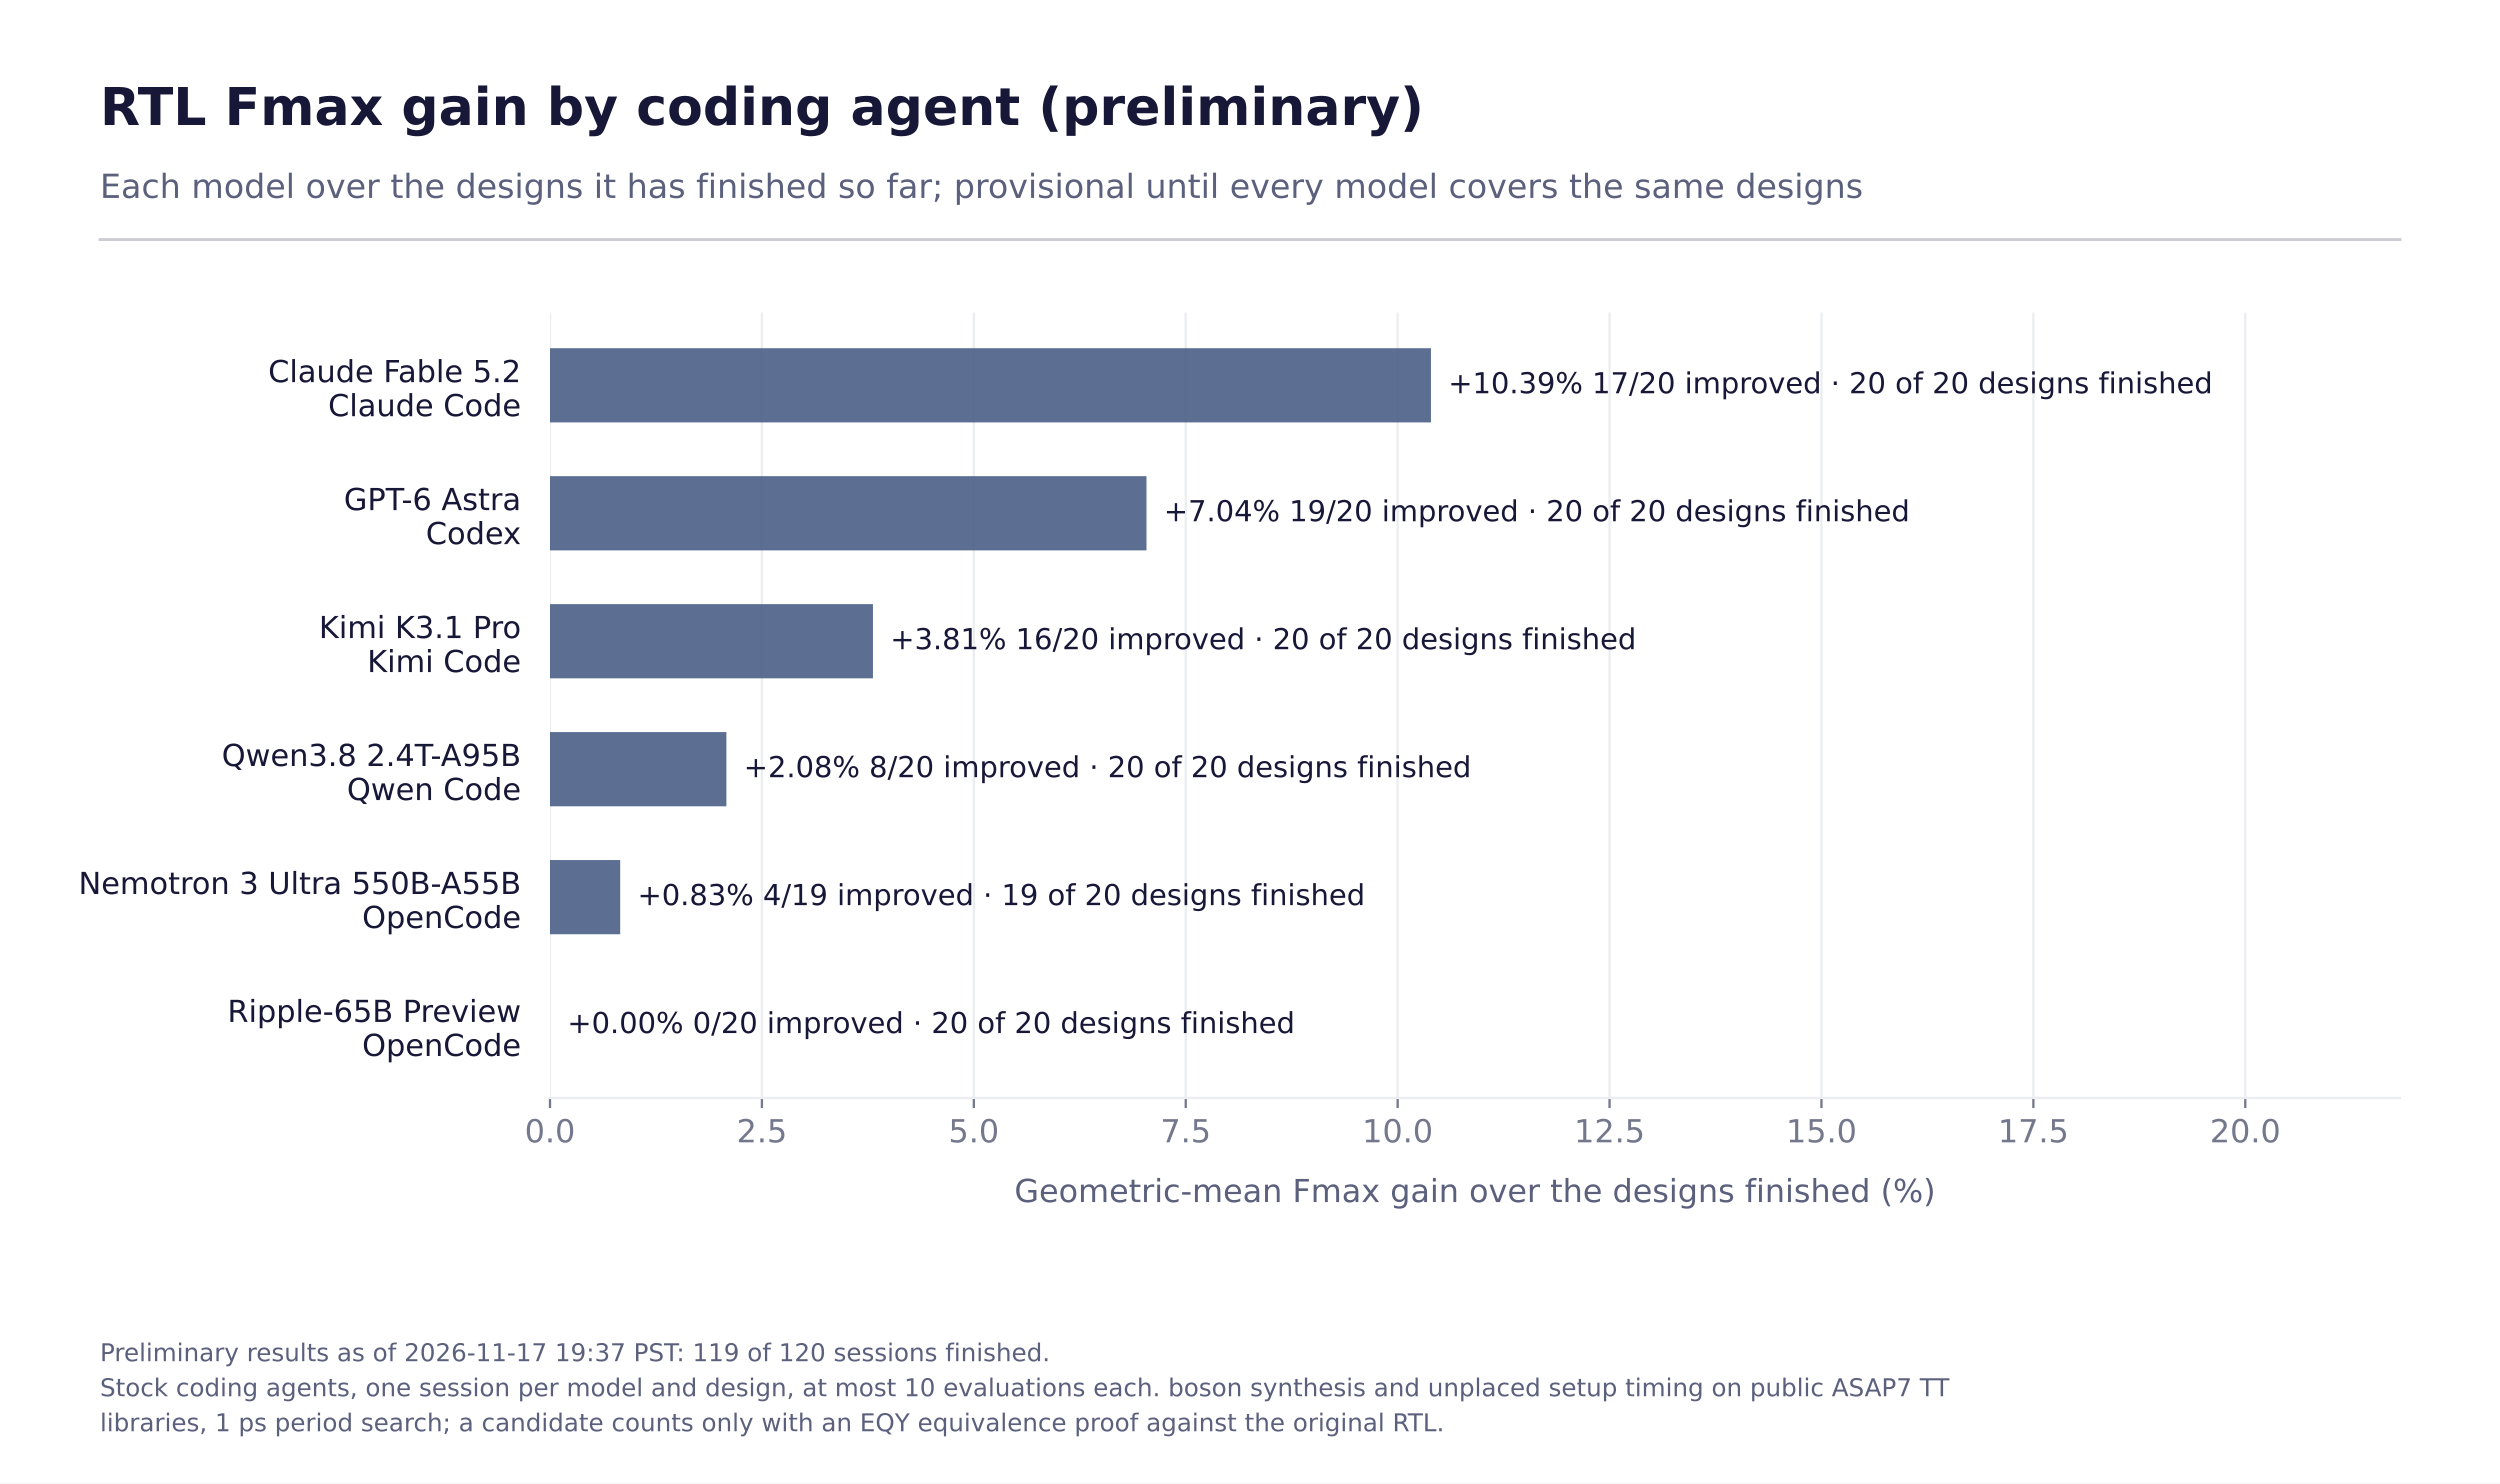
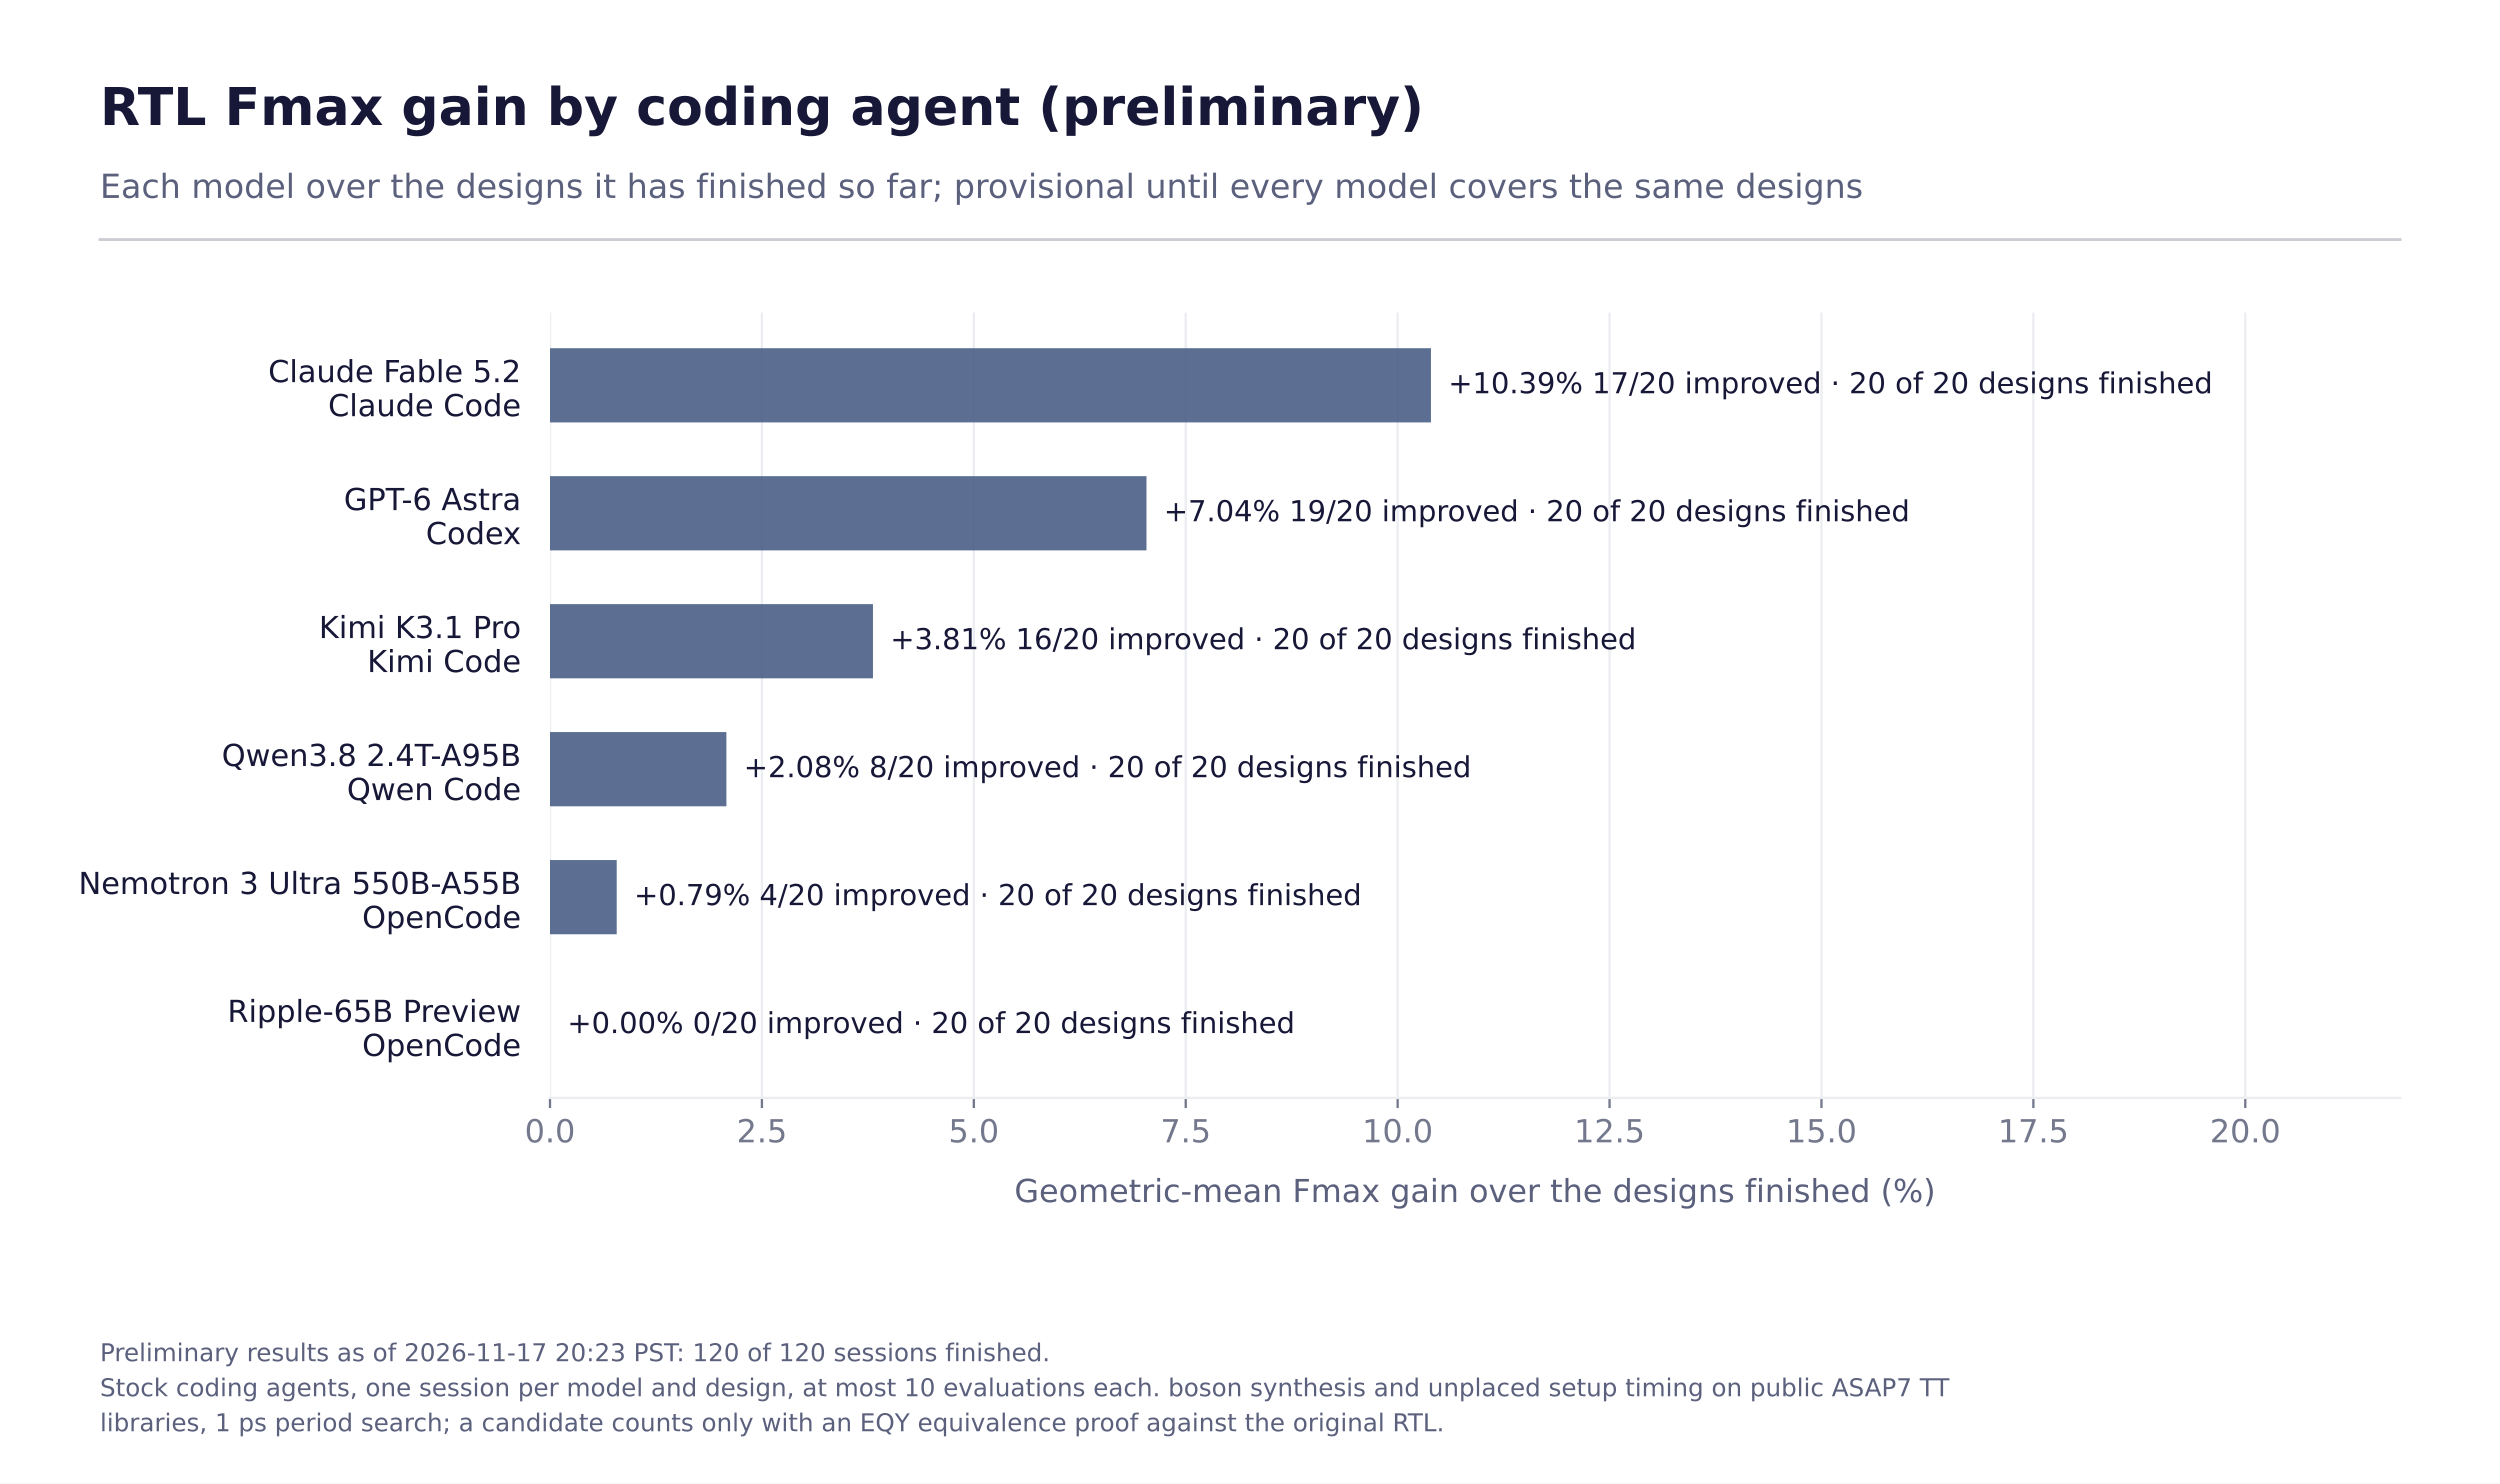
<svg xmlns="http://www.w3.org/2000/svg" xmlns:xlink="http://www.w3.org/1999/xlink" width="864pt" height="512.64pt" viewBox="0 0 864 512.64" version="1.1">
  <defs>
    <style type="text/css">*{stroke-linejoin: round; stroke-linecap: butt}</style>
  </defs>
  <g id="figure_1">
    <g id="patch_1">
      <path d="M 0 512.64  L 864 512.64  L 864 0  L 0 0  z " style="fill: #ffffff" />
    </g>
    <g id="axes_1">
      <g id="patch_2">
        <path d="M 190.08 379.44  L 829.44 379.44  L 829.44 108  L 190.08 108  z " style="fill: #ffffff" />
      </g>
      <g id="matplotlib.axis_1">
        <g id="xtick_1">
          <g id="line2d_1">
            <path d="M 190.08 379.44  L 190.08 108  " clip-path="url(#p6627dd2dad)" style="fill: none; stroke: #ebedf0; stroke-width: 0.8; stroke-linecap: square" />
          </g>
          <g id="line2d_2">
            <defs>
              <path id="m93d353a957" d="M 0 0  L 0 3.5  " style="stroke: #74788d; stroke-width: 0.8" />
            </defs>
            <g>
              <use xlink:href="#m93d353a957" x="190.08" y="379.44" style="fill: #74788d; stroke: #74788d; stroke-width: 0.8" />
            </g>
          </g>
          <g id="text_1">
            <text style="fill: #74788d; font: 11px 'DejaVu Sans'; text-anchor: middle" x="190.08" y="394.798" transform="rotate(-0 190.08 394.7983)">0.0</text>
          </g>
        </g>
        <g id="xtick_2">
          <g id="line2d_3">
            <path d="M 263.316 379.44  L 263.316 108  " clip-path="url(#p6627dd2dad)" style="fill: none; stroke: #ebedf0; stroke-width: 0.8; stroke-linecap: square" />
          </g>
          <g id="line2d_4">
            <g>
              <use xlink:href="#m93d353a957" x="263.316" y="379.44" style="fill: #74788d; stroke: #74788d; stroke-width: 0.8" />
            </g>
          </g>
          <g id="text_2">
            <text style="fill: #74788d; font: 11px 'DejaVu Sans'; text-anchor: middle" x="263.316" y="394.798" transform="rotate(-0 263.3161 394.7983)">2.5</text>
          </g>
        </g>
        <g id="xtick_3">
          <g id="line2d_5">
            <path d="M 336.552 379.44  L 336.552 108  " clip-path="url(#p6627dd2dad)" style="fill: none; stroke: #ebedf0; stroke-width: 0.8; stroke-linecap: square" />
          </g>
          <g id="line2d_6">
            <g>
              <use xlink:href="#m93d353a957" x="336.552" y="379.44" style="fill: #74788d; stroke: #74788d; stroke-width: 0.8" />
            </g>
          </g>
          <g id="text_3">
            <text style="fill: #74788d; font: 11px 'DejaVu Sans'; text-anchor: middle" x="336.552" y="394.798" transform="rotate(-0 336.5522 394.7983)">5.0</text>
          </g>
        </g>
        <g id="xtick_4">
          <g id="line2d_7">
            <path d="M 409.788 379.44  L 409.788 108  " clip-path="url(#p6627dd2dad)" style="fill: none; stroke: #ebedf0; stroke-width: 0.8; stroke-linecap: square" />
          </g>
          <g id="line2d_8">
            <g>
              <use xlink:href="#m93d353a957" x="409.788" y="379.44" style="fill: #74788d; stroke: #74788d; stroke-width: 0.8" />
            </g>
          </g>
          <g id="text_4">
            <text style="fill: #74788d; font: 11px 'DejaVu Sans'; text-anchor: middle" x="409.788" y="394.798" transform="rotate(-0 409.7883 394.7983)">7.5</text>
          </g>
        </g>
        <g id="xtick_5">
          <g id="line2d_9">
            <path d="M 483.024 379.44  L 483.024 108  " clip-path="url(#p6627dd2dad)" style="fill: none; stroke: #ebedf0; stroke-width: 0.8; stroke-linecap: square" />
          </g>
          <g id="line2d_10">
            <g>
              <use xlink:href="#m93d353a957" x="483.024" y="379.44" style="fill: #74788d; stroke: #74788d; stroke-width: 0.8" />
            </g>
          </g>
          <g id="text_5">
            <text style="fill: #74788d; font: 11px 'DejaVu Sans'; text-anchor: middle" x="483.024" y="394.798" transform="rotate(-0 483.0244 394.7983)">10.0</text>
          </g>
        </g>
        <g id="xtick_6">
          <g id="line2d_11">
            <path d="M 556.261 379.44  L 556.261 108  " clip-path="url(#p6627dd2dad)" style="fill: none; stroke: #ebedf0; stroke-width: 0.8; stroke-linecap: square" />
          </g>
          <g id="line2d_12">
            <g>
              <use xlink:href="#m93d353a957" x="556.261" y="379.44" style="fill: #74788d; stroke: #74788d; stroke-width: 0.8" />
            </g>
          </g>
          <g id="text_6">
            <text style="fill: #74788d; font: 11px 'DejaVu Sans'; text-anchor: middle" x="556.261" y="394.798" transform="rotate(-0 556.2605 394.7983)">12.5</text>
          </g>
        </g>
        <g id="xtick_7">
          <g id="line2d_13">
            <path d="M 629.497 379.44  L 629.497 108  " clip-path="url(#p6627dd2dad)" style="fill: none; stroke: #ebedf0; stroke-width: 0.8; stroke-linecap: square" />
          </g>
          <g id="line2d_14">
            <g>
              <use xlink:href="#m93d353a957" x="629.497" y="379.44" style="fill: #74788d; stroke: #74788d; stroke-width: 0.8" />
            </g>
          </g>
          <g id="text_7">
            <text style="fill: #74788d; font: 11px 'DejaVu Sans'; text-anchor: middle" x="629.497" y="394.798" transform="rotate(-0 629.4966 394.7983)">15.0</text>
          </g>
        </g>
        <g id="xtick_8">
          <g id="line2d_15">
            <path d="M 702.733 379.44  L 702.733 108  " clip-path="url(#p6627dd2dad)" style="fill: none; stroke: #ebedf0; stroke-width: 0.8; stroke-linecap: square" />
          </g>
          <g id="line2d_16">
            <g>
              <use xlink:href="#m93d353a957" x="702.733" y="379.44" style="fill: #74788d; stroke: #74788d; stroke-width: 0.8" />
            </g>
          </g>
          <g id="text_8">
            <text style="fill: #74788d; font: 11px 'DejaVu Sans'; text-anchor: middle" x="702.733" y="394.798" transform="rotate(-0 702.7327 394.7983)">17.5</text>
          </g>
        </g>
        <g id="xtick_9">
          <g id="line2d_17">
            <path d="M 775.969 379.44  L 775.969 108  " clip-path="url(#p6627dd2dad)" style="fill: none; stroke: #ebedf0; stroke-width: 0.8; stroke-linecap: square" />
          </g>
          <g id="line2d_18">
            <g>
              <use xlink:href="#m93d353a957" x="775.969" y="379.44" style="fill: #74788d; stroke: #74788d; stroke-width: 0.8" />
            </g>
          </g>
          <g id="text_9">
            <text style="fill: #74788d; font: 11px 'DejaVu Sans'; text-anchor: middle" x="775.969" y="394.798" transform="rotate(-0 775.9689 394.7983)">20.0</text>
          </g>
        </g>
        <g id="text_10">
          <text style="fill: #5b607d; font: 11px 'DejaVu Sans'; text-anchor: middle" x="509.76" y="415.444" transform="rotate(-0 509.76 415.4442)">Geometric-mean Fmax gain over the designs finished (%)</text>
        </g>
      </g>
      <g id="matplotlib.axis_2">
        <g id="ytick_1">
          <g id="line2d_19" />
          <g id="text_11">
            <text style="fill: #171738; font: 10.5px 'DejaVu Sans'" transform="translate(92.68391 132.071)">Claude Fable 5.2</text>
            <text style="fill: #171738; font: 10.5px 'DejaVu Sans'" transform="translate(113.3952 143.8287)">Claude Code</text>
          </g>
        </g>
        <g id="ytick_2">
          <g id="line2d_20" />
          <g id="text_12">
            <text style="fill: #171738; font: 10.5px 'DejaVu Sans'" transform="translate(118.8322 176.2939)">GPT-6 Astra</text>
            <text style="fill: #171738; font: 10.5px 'DejaVu Sans'" transform="translate(147.1658 188.0516)">Codex</text>
          </g>
        </g>
        <g id="ytick_3">
          <g id="line2d_21" />
          <g id="text_13">
            <text style="fill: #171738; font: 10.5px 'DejaVu Sans'" transform="translate(110.2222 220.5167)">Kimi K3.1 Pro</text>
            <text style="fill: #171738; font: 10.5px 'DejaVu Sans'" transform="translate(126.9123 232.2744)">Kimi Code</text>
          </g>
        </g>
        <g id="ytick_4">
          <g id="line2d_22" />
          <g id="text_14">
            <text style="fill: #171738; font: 10.5px 'DejaVu Sans'" transform="translate(76.62383 264.7396)">Qwen3.8 2.4T-A95B</text>
            <text style="fill: #171738; font: 10.5px 'DejaVu Sans'" transform="translate(119.892 276.4973)">Qwen Code</text>
          </g>
        </g>
        <g id="ytick_5">
          <g id="line2d_23" />
          <g id="text_15">
            <text style="fill: #171738; font: 10.5px 'DejaVu Sans'" transform="translate(27.12945 308.9625)">Nemotron 3 Ultra 550B-A55B</text>
            <text style="fill: #171738; font: 10.5px 'DejaVu Sans'" transform="translate(125.1502 320.7202)">OpenCode</text>
          </g>
        </g>
        <g id="ytick_6">
          <g id="line2d_24" />
          <g id="text_16">
            <text style="fill: #171738; font: 10.5px 'DejaVu Sans'" transform="translate(78.59914 353.1853)">Ripple-65B Preview</text>
            <text style="fill: #171738; font: 10.5px 'DejaVu Sans'" transform="translate(125.1502 364.9431)">OpenCode</text>
          </g>
        </g>
      </g>
      <g id="patch_3">
        <path d="M 190.08 120.338  L 494.537 120.338  L 494.537 145.987  L 190.08 145.987  z " clip-path="url(#p6627dd2dad)" style="fill: #3f5680; opacity: 0.85" />
      </g>
      <g id="patch_4">
        <path d="M 190.08 164.561  L 396.225 164.561  L 396.225 190.21  L 190.08 190.21  z " clip-path="url(#p6627dd2dad)" style="fill: #3f5680; opacity: 0.85" />
      </g>
      <g id="patch_5">
        <path d="M 190.08 208.784  L 301.692 208.784  L 301.692 234.433  L 190.08 234.433  z " clip-path="url(#p6627dd2dad)" style="fill: #3f5680; opacity: 0.85" />
      </g>
      <g id="patch_6">
        <path d="M 190.08 253.007  L 251.042 253.007  L 251.042 278.656  L 190.08 278.656  z " clip-path="url(#p6627dd2dad)" style="fill: #3f5680; opacity: 0.85" />
      </g>
      <g id="patch_7">
-         <path d="M 190.08 297.23  L 214.336 297.23  L 214.336 322.879  L 190.08 322.879  z " clip-path="url(#p6627dd2dad)" style="fill: #3f5680; opacity: 0.85" />
+         <path d="M 190.08 297.23  L 213.135 297.23  L 213.135 322.879  L 190.08 322.879  z " clip-path="url(#p6627dd2dad)" style="fill: #3f5680; opacity: 0.85" />
      </g>
      <g id="patch_8">
        <path d="M 190.08 341.453  L 190.08 341.453  L 190.08 367.102  L 190.08 367.102  z " clip-path="url(#p6627dd2dad)" style="fill: #3f5680; opacity: 0.85" />
      </g>
      <g id="patch_9">
        <path d="M 190.08 379.44  L 829.44 379.44  " style="fill: none; stroke: #ebedf0; stroke-width: 0.8; stroke-linejoin: miter; stroke-linecap: square" />
      </g>
      <g id="text_17">
        <text style="fill: #171738; font: 10px 'DejaVu Sans'; text-anchor: start" x="500.537" y="135.922" transform="rotate(-0 500.5371 135.9222)">+10.39%   17/20 improved · 20 of 20 designs finished</text>
      </g>
      <g id="text_18">
        <text style="fill: #171738; font: 10px 'DejaVu Sans'; text-anchor: start" x="402.225" y="180.145" transform="rotate(-0 402.225 180.1451)">+7.04%   19/20 improved · 20 of 20 designs finished</text>
      </g>
      <g id="text_19">
        <text style="fill: #171738; font: 10px 'DejaVu Sans'; text-anchor: start" x="307.692" y="224.368" transform="rotate(-0 307.6918 224.3679)">+3.81%   16/20 improved · 20 of 20 designs finished</text>
      </g>
      <g id="text_20">
        <text style="fill: #171738; font: 10px 'DejaVu Sans'; text-anchor: start" x="257.042" y="268.591" transform="rotate(-0 257.0417 268.5908)">+2.08%   8/20 improved · 20 of 20 designs finished</text>
      </g>
      <g id="text_21">
-         <text style="fill: #171738; font: 10px 'DejaVu Sans'; text-anchor: start" x="220.336" y="312.814" transform="rotate(-0 220.3358 312.8137)">+0.83%   4/19 improved · 19 of 20 designs finished</text>
+         <text style="fill: #171738; font: 10px 'DejaVu Sans'; text-anchor: start" x="219.135" y="312.814" transform="rotate(-0 219.1347 312.8137)">+0.79%   4/20 improved · 20 of 20 designs finished</text>
      </g>
      <g id="text_22">
        <text style="fill: #171738; font: 10px 'DejaVu Sans'; text-anchor: start" x="196.08" y="357.037" transform="rotate(-0 196.08 357.0366)">+0.00%   0/20 improved · 20 of 20 designs finished</text>
      </g>
    </g>
    <g id="line2d_25">
      <path d="M 34.56 82.8  L 829.44 82.8  " style="fill: none; stroke: #171738; stroke-opacity: 0.22; stroke-linecap: square" />
    </g>
    <g id="text_23">
      <text style="fill: #171738; font: 700 18px 'DejaVu Sans'; text-anchor: start" x="34.56" y="43.2" transform="rotate(-0 34.56 43.2)">RTL Fmax gain by coding agent (preliminary)</text>
    </g>
    <g id="text_24">
      <text style="fill: #5b607d; font: 11.5px 'DejaVu Sans'; text-anchor: start" x="34.56" y="68.4" transform="rotate(-0 34.56 68.4)">Each model over the designs it has finished so far; provisional until every model covers the same designs</text>
    </g>
    <g id="text_25">
-       <text style="fill: #5b607d; font: 8.5px 'DejaVu Sans'" transform="translate(34.56 470.4368)">Preliminary results as of 2026-11-17 19:37 PST: 119 of 120 sessions finished.</text>
+       <text style="fill: #5b607d; font: 8.5px 'DejaVu Sans'" transform="translate(34.56 470.4368)">Preliminary results as of 2026-11-17 20:23 PST: 120 of 120 sessions finished.</text>
      <text style="fill: #5b607d; font: 8.5px 'DejaVu Sans'" transform="translate(34.56 482.5384)">Stock coding agents, one session per model and design, at most 10 evaluations each. boson synthesis and unplaced setup timing on public ASAP7 TT</text>
      <text style="fill: #5b607d; font: 8.5px 'DejaVu Sans'" transform="translate(34.56 494.64)">libraries, 1 ps period search; a candidate counts only with an EQY equivalence proof against the original RTL.</text>
    </g>
  </g>
  <defs>
    <clipPath id="p6627dd2dad">
      <rect x="190.08" y="108" width="639.36" height="271.44" />
    </clipPath>
  </defs>
</svg>
